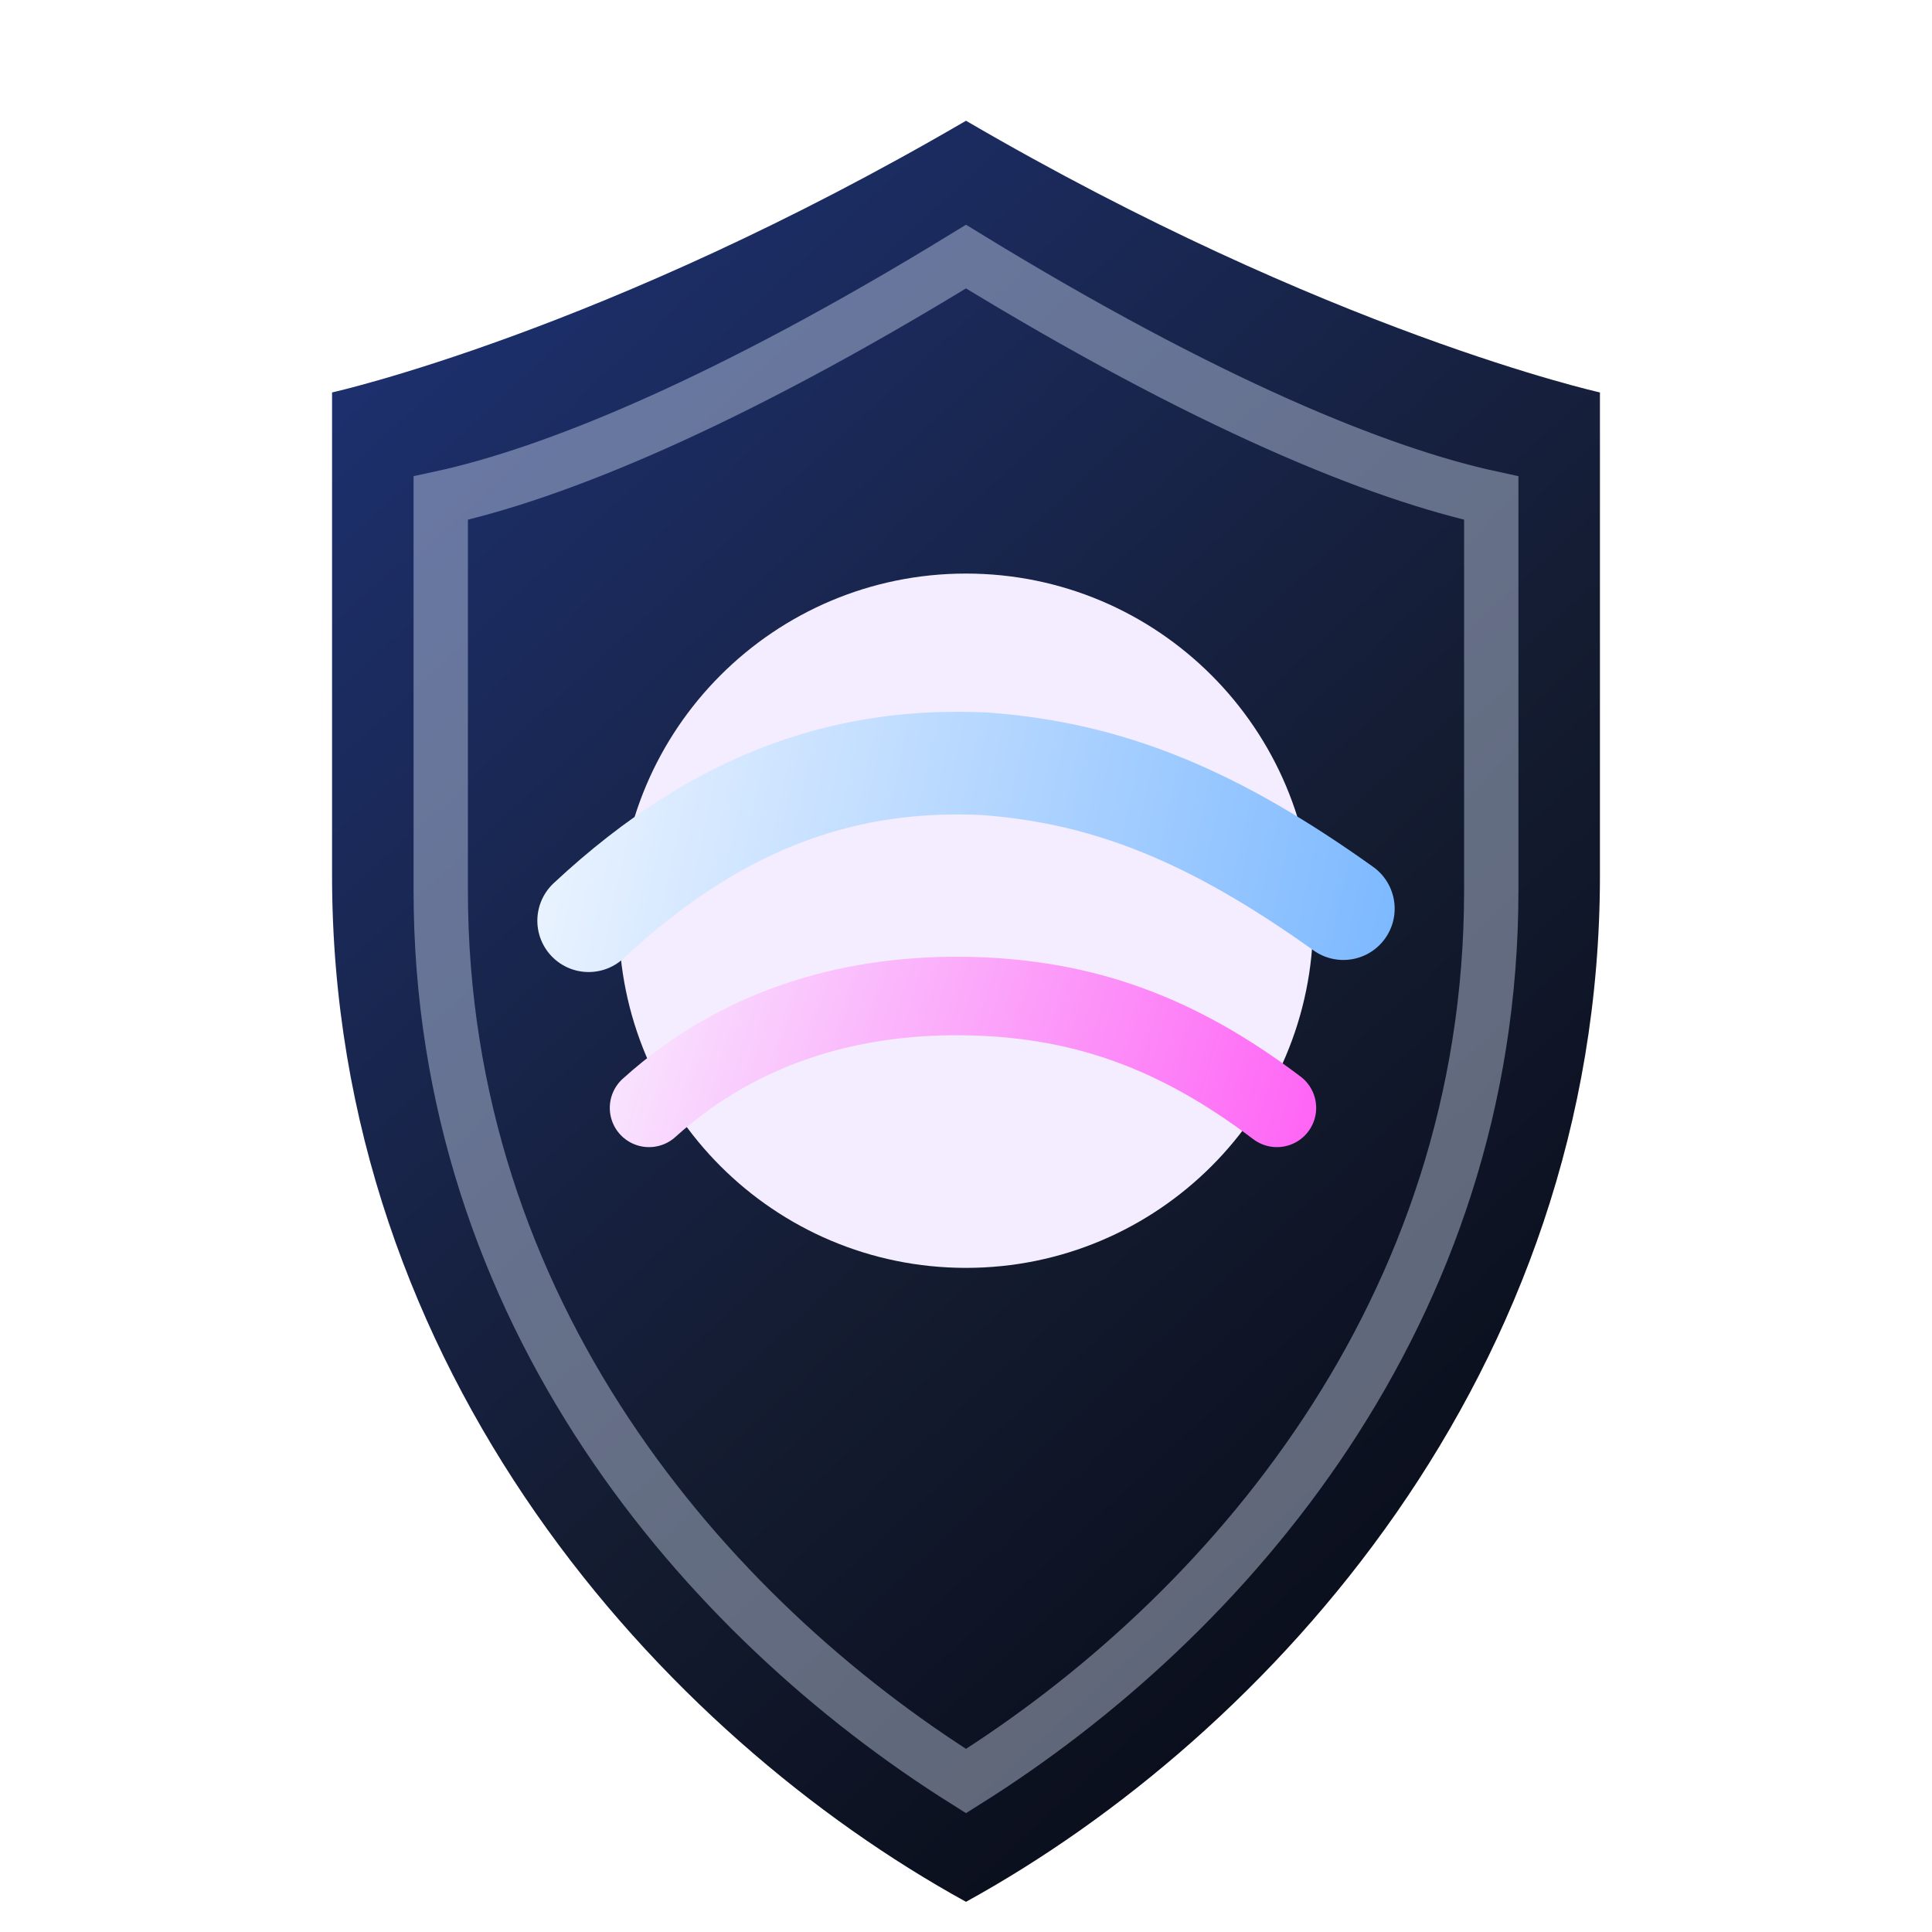
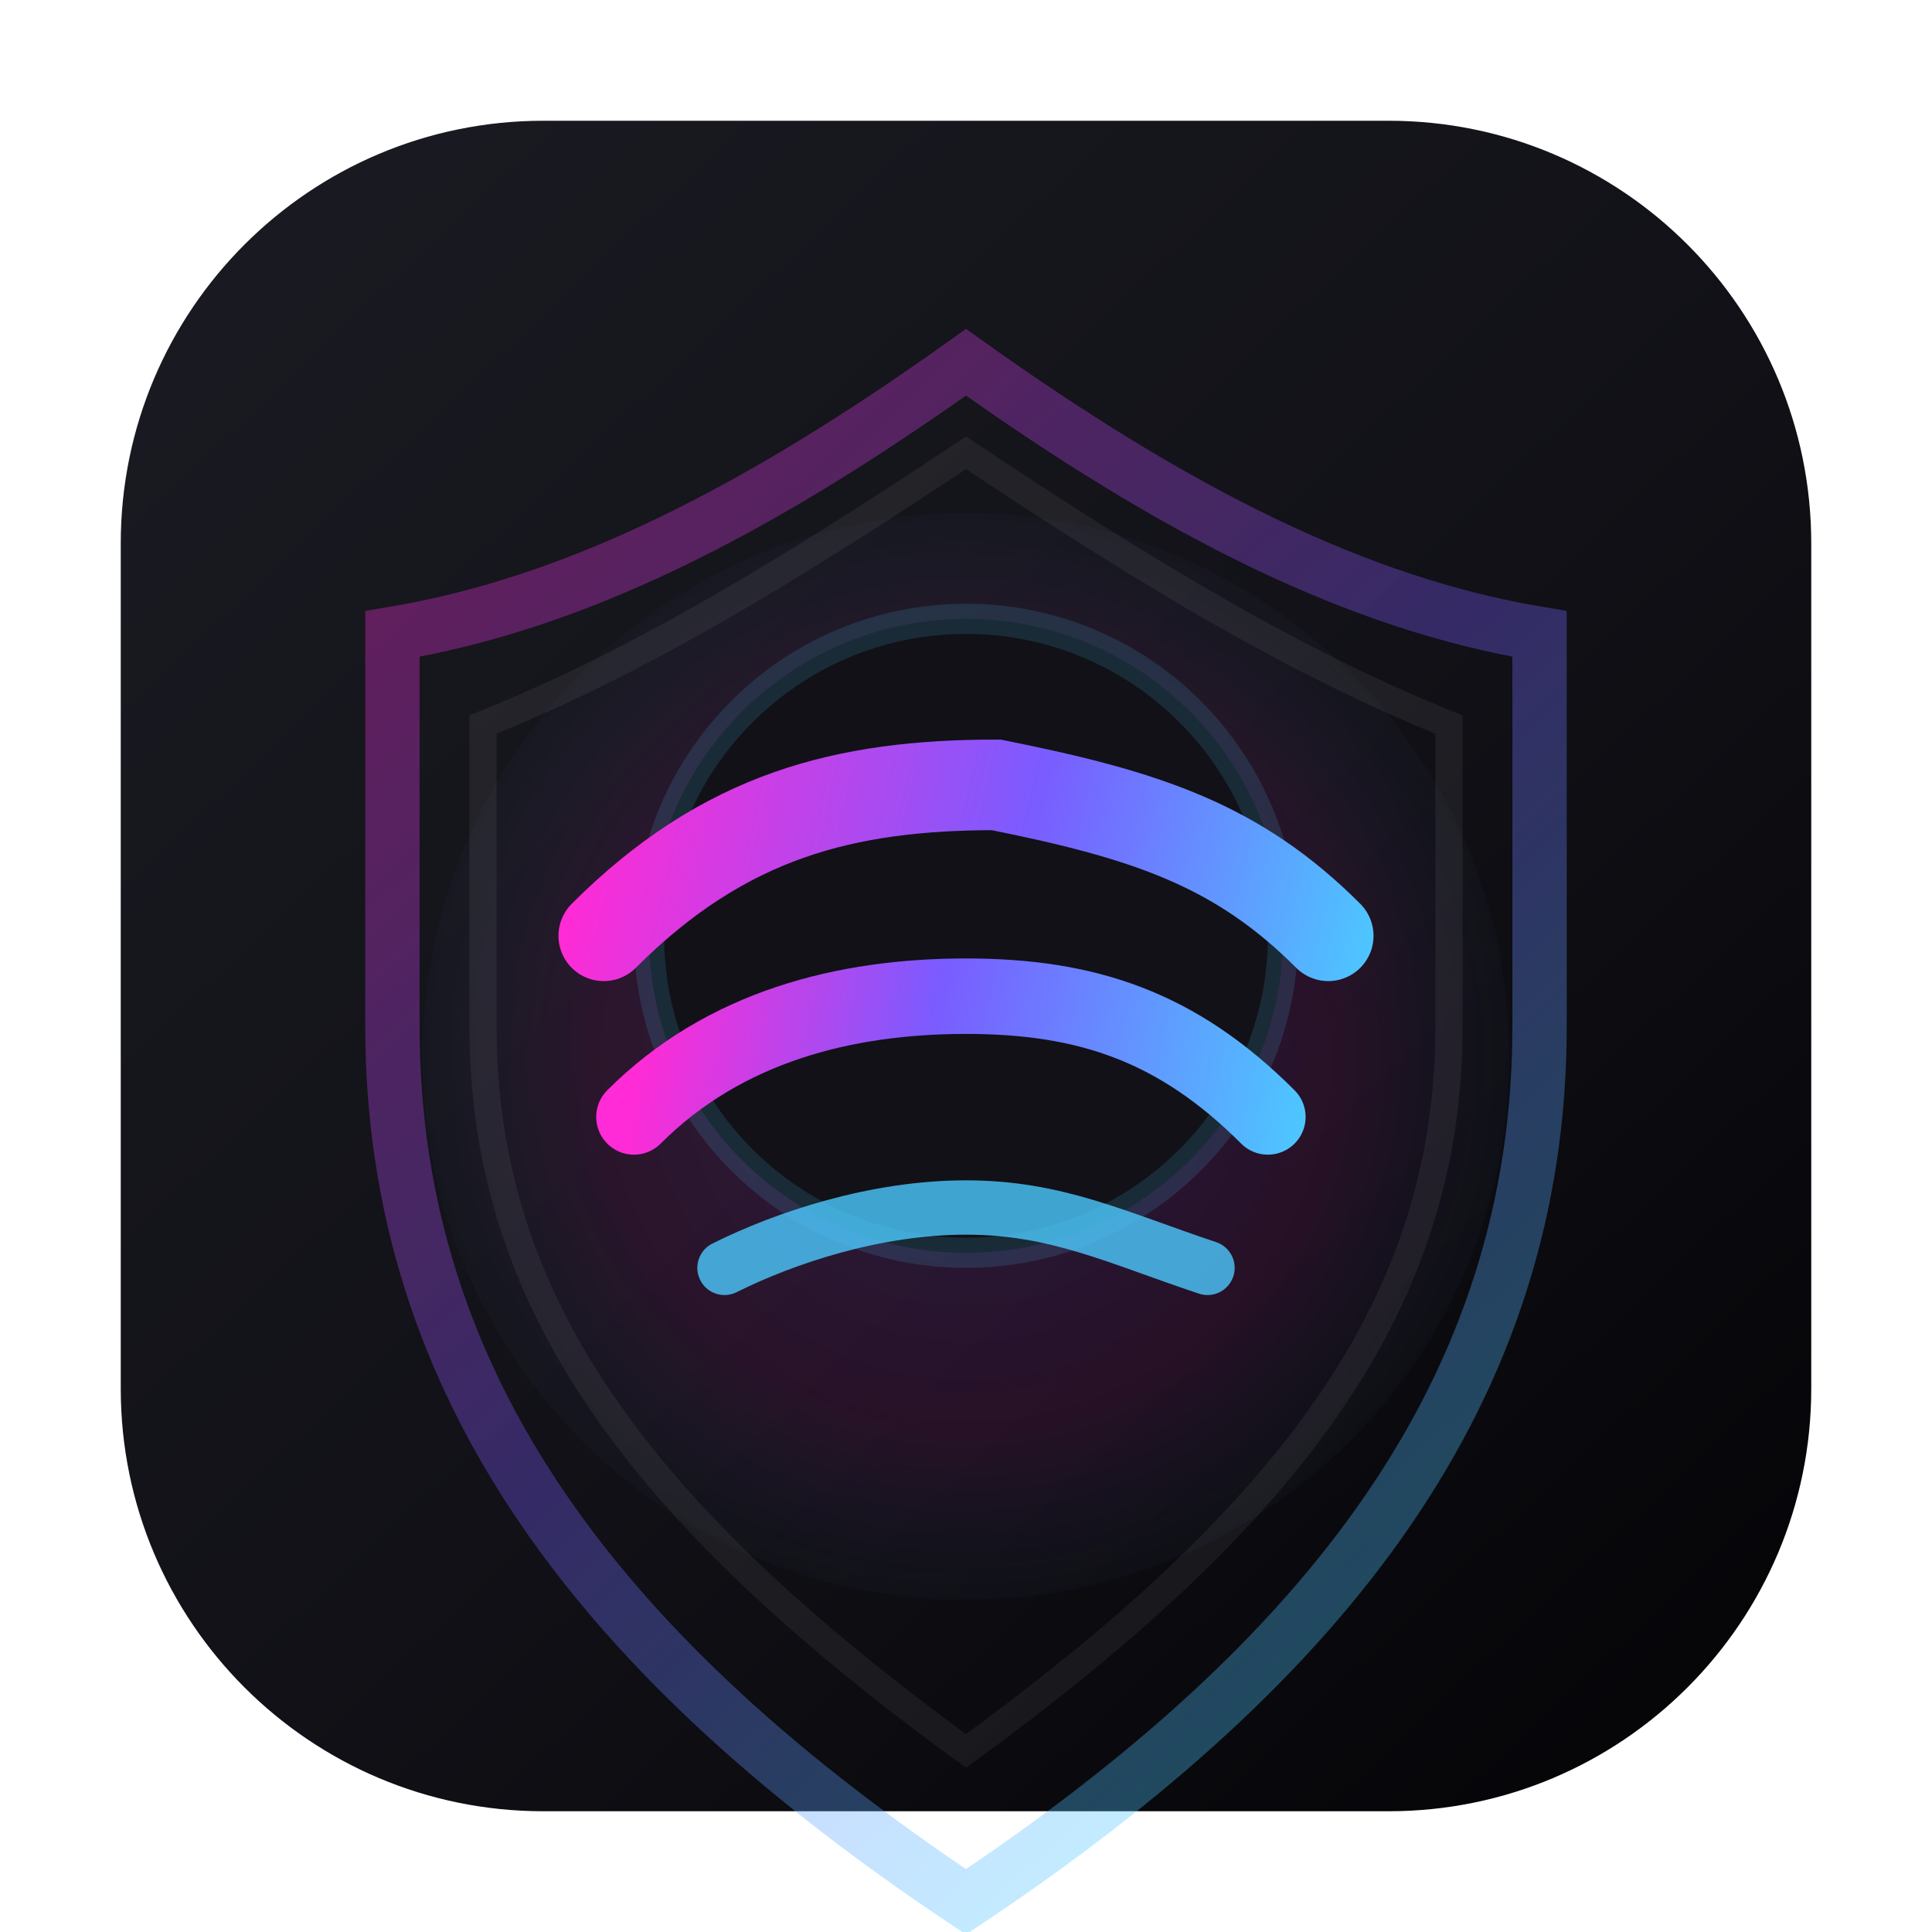
- <svg xmlns="http://www.w3.org/2000/svg" width="64" height="64" viewBox="0 0 64 64" fill="none">
+ <svg xmlns="http://www.w3.org/2000/svg" width="64" height="64" viewBox="0 0 64 64" fill="none" role="img" aria-labelledby="sw-favicon-title">
  <defs>
-     <linearGradient id="sw-mark" x1="8" y1="6" x2="56" y2="58" gradientUnits="userSpaceOnUse">
-       <stop offset="0" stop-color="#1F347A" />
-       <stop offset="0.58" stop-color="#141C31" />
-       <stop offset="1" stop-color="#050711" />
+     <linearGradient id="tile" x1="7" y1="6" x2="56" y2="58" gradientUnits="userSpaceOnUse">
+       <stop offset="0" stop-color="#1A1A22" />
+       <stop offset="0.54" stop-color="#111117" />
+       <stop offset="1" stop-color="#050508" />
    </linearGradient>
-     <linearGradient id="wave-a" x1="18" y1="28" x2="46" y2="34" gradientUnits="userSpaceOnUse">
-       <stop offset="0" stop-color="#EAF3FF" />
-       <stop offset="1" stop-color="#7BB8FF" />
+     <linearGradient id="outline" x1="15" y1="14" x2="49" y2="50" gradientUnits="userSpaceOnUse">
+       <stop offset="0" stop-color="#FF2BD6" />
+       <stop offset="0.56" stop-color="#7A5CFF" />
+       <stop offset="1" stop-color="#4CC9FF" />
    </linearGradient>
-     <linearGradient id="wave-b" x1="20" y1="34" x2="44" y2="41" gradientUnits="userSpaceOnUse">
-       <stop offset="0" stop-color="#F8E8FF" />
-       <stop offset="1" stop-color="#FF5CF4" />
+     <linearGradient id="waveA" x1="19" y1="29" x2="45" y2="35" gradientUnits="userSpaceOnUse">
+       <stop offset="0" stop-color="#FF2BD6" />
+       <stop offset="0.54" stop-color="#7A5CFF" />
+       <stop offset="1" stop-color="#4CC9FF" />
    </linearGradient>
+     <linearGradient id="waveB" x1="21" y1="36" x2="43" y2="40" gradientUnits="userSpaceOnUse">
+       <stop offset="0" stop-color="#FF2BD6" />
+       <stop offset="0.42" stop-color="#7A5CFF" />
+       <stop offset="1" stop-color="#4CC9FF" />
+     </linearGradient>
+     <radialGradient id="ambient" cx="0" cy="0" r="1" gradientUnits="userSpaceOnUse" gradientTransform="translate(32 35) rotate(90) scale(20)">
+       <stop offset="0" stop-color="#7A5CFF" stop-opacity="0.18" />
+       <stop offset="0.62" stop-color="#FF2BD6" stop-opacity="0.1" />
+       <stop offset="1" stop-color="#4CC9FF" stop-opacity="0" />
+     </radialGradient>
  </defs>
-   <path d="M32 4C20 11 11 13 11 13v16c0 16.5 11 28.5 21 34 10-5.5 21-17.5 21-34V13S44 11 32 4z" fill="url(#sw-mark)" />
-   <path d="M32 8.5c-8 4.9-13.7 7.2-17.4 8v13c0 14 8.8 24.1 17.4 29.5 8.6-5.4 17.4-15.5 17.4-29.5v-13C45.7 15.7 40 13.4 32 8.5z" fill="none" stroke="#DCE9FF" stroke-opacity="0.4" stroke-width="1.8" />
-   <circle cx="32" cy="30.5" r="11.5" fill="#F4ECFF" />
-   <path d="M19.5 30.5c4.5-4.2 8.8-5.4 13.1-5.2 4.2 0.3 7.7 1.8 11.9 4.8" stroke="url(#wave-a)" stroke-width="3.4" stroke-linecap="round" />
-   <path d="M21.5 36.7c3.1-2.8 6.9-3.8 10.7-3.7 3.7 0.1 6.8 1.2 10.1 3.7" stroke="url(#wave-b)" stroke-width="2.6" stroke-linecap="round" />
+   <rect x="4" y="4" width="56" height="56" rx="14" fill="url(#tile)" />
+   <circle cx="32" cy="35" r="18" fill="url(#ambient)" />
+   <path d="M32 12c-7 5-13 8-19 9v13c0 12 7 21 19 29 12-8 19-17 19-29V21c-6-1-12-4-19-9z" fill="none" stroke="url(#outline)" stroke-opacity="0.34" stroke-width="1.8" />
+   <path d="M32 15c-6 4-11 7-16 9v10c0 9 5 16 16 24 11-8 16-15 16-24V24c-5-2-10-5-16-9z" fill="none" stroke="#FAFAFF" stroke-opacity="0.06" stroke-width="0.9" />
+   <circle cx="32" cy="31" r="10.5" fill="#111117" />
+   <circle cx="32" cy="31" r="10.5" fill="none" stroke="#4CC9FF" stroke-opacity="0.14" />
+   <path d="M20 31c4-4 8-5 13-5 5 1 8 2 11 5" stroke="url(#waveA)" stroke-width="3" stroke-linecap="round" />
+   <path d="M21 37c3-3 7-4 11-4 4 0 7 1 10 4" stroke="url(#waveB)" stroke-width="2.5" stroke-linecap="round" />
+   <path d="M24 42c2-1 5-2 8-2 3 0 5 1 8 2" stroke="#4CC9FF" stroke-opacity="0.8" stroke-width="1.8" stroke-linecap="round" />
</svg>
